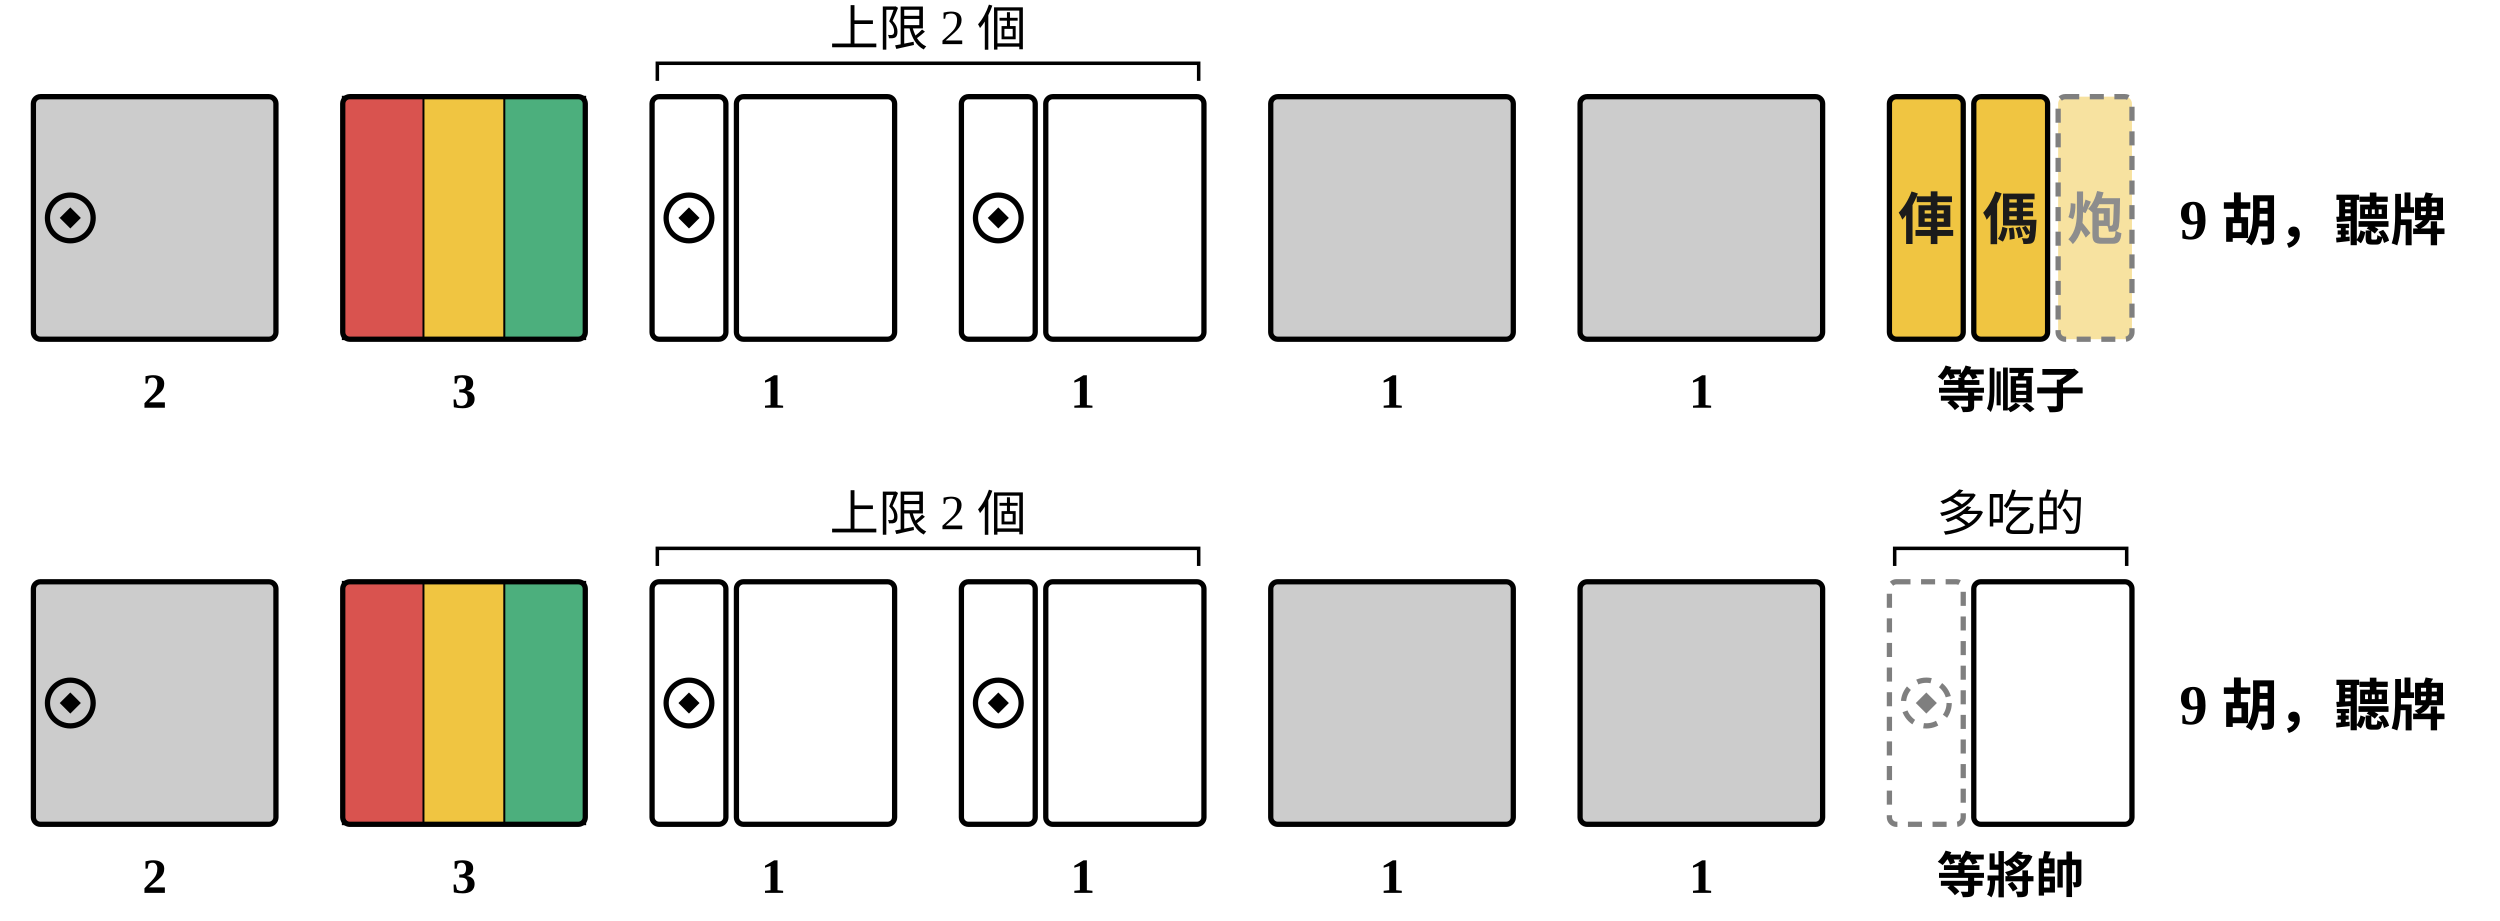
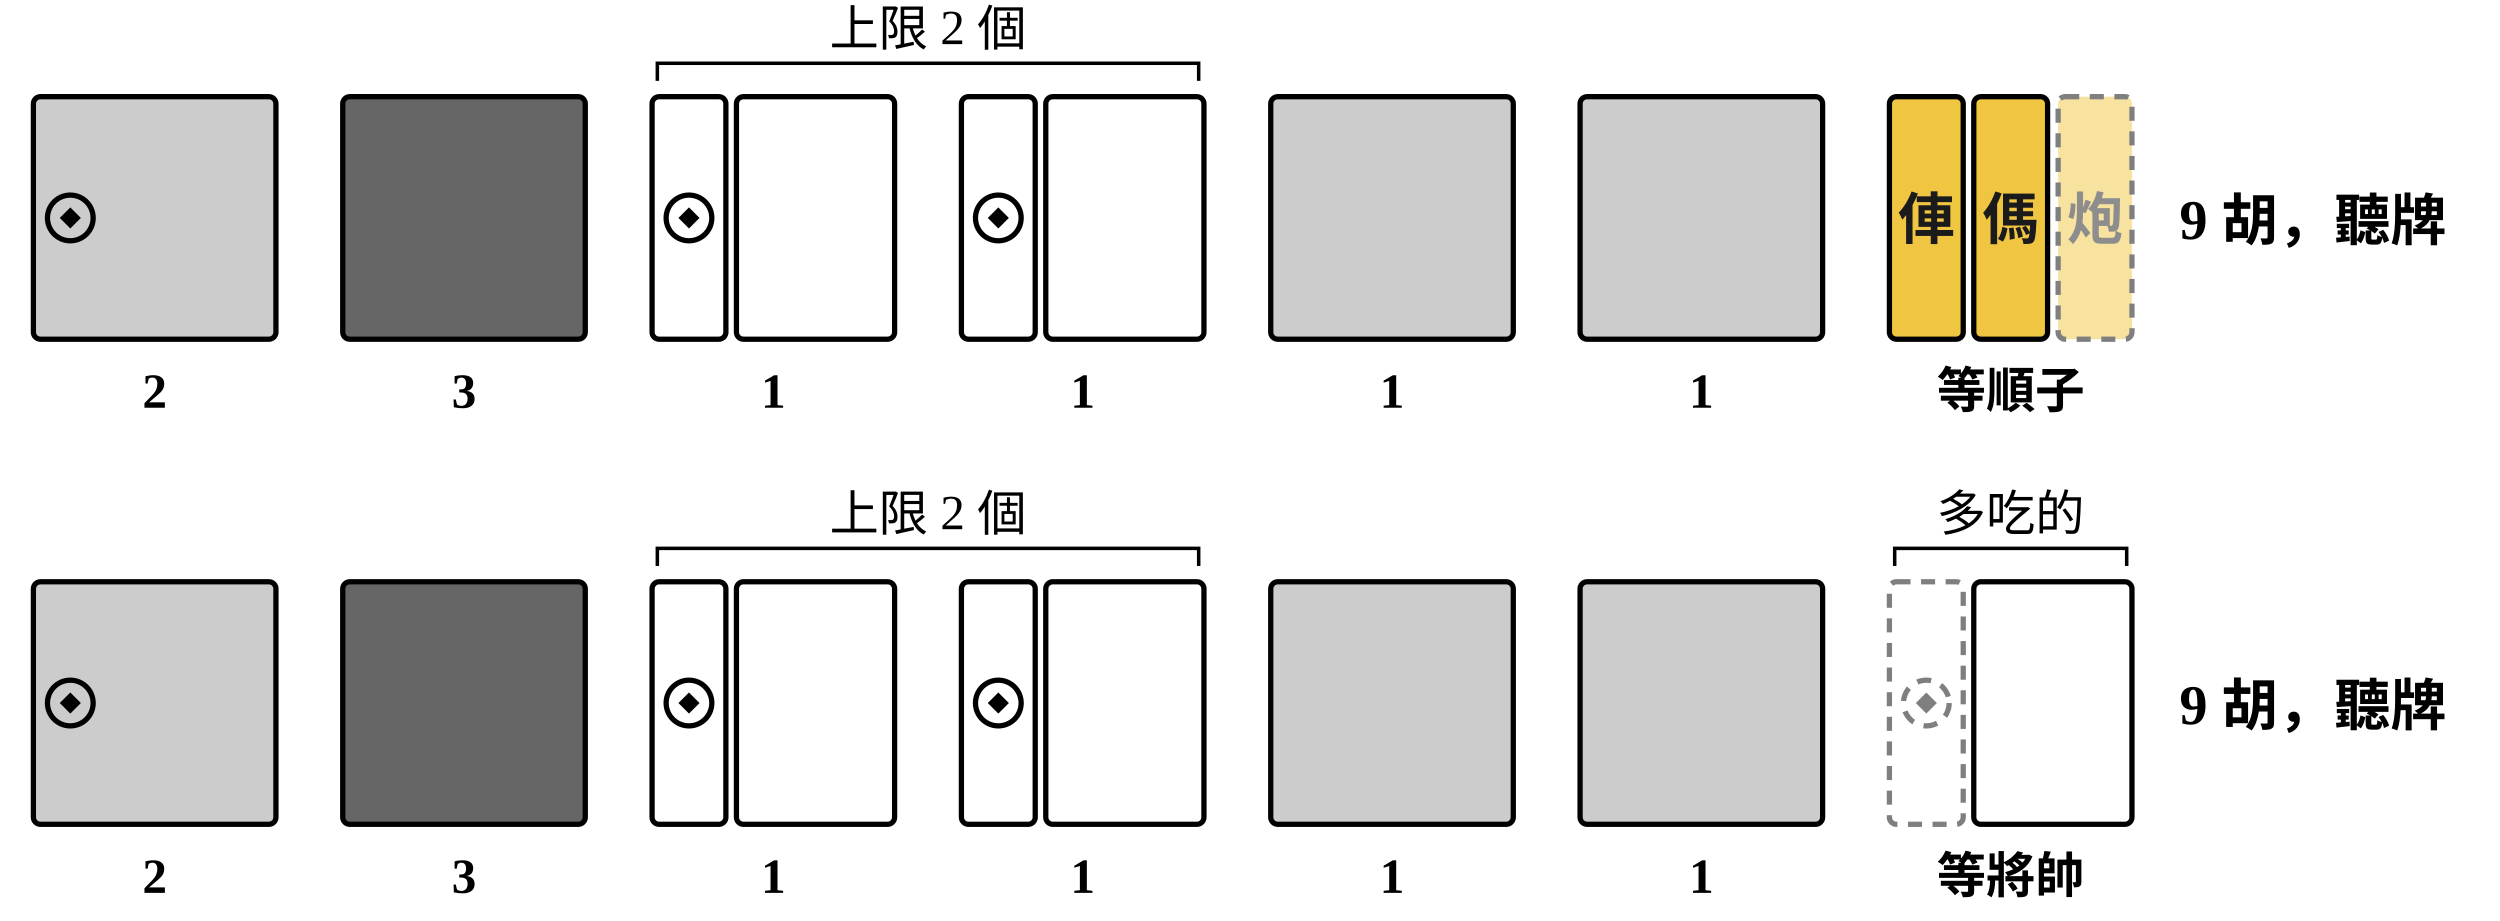
<svg xmlns="http://www.w3.org/2000/svg" viewBox="-8 0 711.2 262" width="711.2" height="262" role="img" aria-label="兩手牌都是 20 張 9 胡。上排照上限打，最後一組是車馬的搭子，等炮。下排多吃一個對子，最後一組是對子，等將帥來配">
  <g fill="currentColor" stroke="currentColor" stroke-width="1.5">
    <rect x="1.5" y="27.5" width="69" height="69" rx="2" fill-opacity="0.2" />
    <circle cx="12.0" cy="62.0" r="6.5" fill="none" />
    <path d="M12.0,59.0l3,3 -3,3 -3,-3z" stroke="none" />
-     <rect x="89.5" y="27.5" width="23" height="69" fill="#d9534f" stroke-width="0.5" />
-     <rect x="112.5" y="27.5" width="23" height="69" fill="#f0c541" stroke-width="0.5" />
-     <rect x="135.5" y="27.5" width="23" height="69" fill="#4caf7d" stroke-width="0.5" />
-     <rect x="89.5" y="27.5" width="69" height="69" rx="2" fill-opacity="0" />
+     <rect x="89.5" y="27.5" width="69" height="69" rx="2" fill-opacity="0.6" />
    <rect x="177.5" y="27.5" width="21" height="69" rx="2" fill-opacity="0" />
    <circle cx="188.0" cy="62.0" r="6.5" fill="none" />
    <path d="M188.0,59.0l3,3 -3,3 -3,-3z" stroke="none" />
    <rect x="201.5" y="27.5" width="45" height="69" rx="2" fill-opacity="0" />
    <rect x="265.5" y="27.5" width="21" height="69" rx="2" fill-opacity="0" />
    <circle cx="276.0" cy="62.0" r="6.5" fill="none" />
    <path d="M276.0,59.0l3,3 -3,3 -3,-3z" stroke="none" />
    <rect x="289.5" y="27.5" width="45" height="69" rx="2" fill-opacity="0" />
    <rect x="353.5" y="27.5" width="69" height="69" rx="2" fill-opacity="0.2" />
    <rect x="441.5" y="27.5" width="69" height="69" rx="2" fill-opacity="0.2" />
    <rect x="529.5" y="27.5" width="21" height="69" rx="2" fill="#f0c541" />
    <text x="540" y="68" fill="#1b1b1b" stroke="none" font-size="16" font-weight="bold" text-anchor="middle">俥</text>
    <rect x="553.5" y="27.5" width="21" height="69" rx="2" fill="#f0c541" />
    <text x="564" y="68" fill="#1b1b1b" stroke="none" font-size="16" font-weight="bold" text-anchor="middle">傌</text>
    <g opacity="0.5" stroke-dasharray="4 3">
      <rect x="577.5" y="27.5" width="21" height="69" rx="2" fill="#f0c541" />
      <text x="588" y="68" fill="#1b1b1b" stroke="none" font-size="16" font-weight="bold" text-anchor="middle">炮</text>
    </g>
    <path d="M179,23v-5H333v5" fill="none" stroke-width="1" />
    <rect x="1.5" y="165.5" width="69" height="69" rx="2" fill-opacity="0.2" />
    <circle cx="12.0" cy="200.0" r="6.5" fill="none" />
    <path d="M12.0,197.0l3,3 -3,3 -3,-3z" stroke="none" />
-     <rect x="89.5" y="165.5" width="23" height="69" fill="#d9534f" stroke-width="0.5" />
-     <rect x="112.5" y="165.5" width="23" height="69" fill="#f0c541" stroke-width="0.5" />
-     <rect x="135.5" y="165.5" width="23" height="69" fill="#4caf7d" stroke-width="0.5" />
-     <rect x="89.5" y="165.5" width="69" height="69" rx="2" fill-opacity="0" />
+     <rect x="89.5" y="165.5" width="69" height="69" rx="2" fill-opacity="0.6" />
    <rect x="177.5" y="165.5" width="21" height="69" rx="2" fill-opacity="0" />
    <circle cx="188.0" cy="200.0" r="6.5" fill="none" />
    <path d="M188.0,197.0l3,3 -3,3 -3,-3z" stroke="none" />
    <rect x="201.5" y="165.5" width="45" height="69" rx="2" fill-opacity="0" />
    <rect x="265.5" y="165.5" width="21" height="69" rx="2" fill-opacity="0" />
    <circle cx="276.0" cy="200.0" r="6.5" fill="none" />
    <path d="M276.0,197.0l3,3 -3,3 -3,-3z" stroke="none" />
    <rect x="289.5" y="165.5" width="45" height="69" rx="2" fill-opacity="0" />
    <rect x="353.5" y="165.5" width="69" height="69" rx="2" fill-opacity="0.2" />
    <rect x="441.5" y="165.5" width="69" height="69" rx="2" fill-opacity="0.2" />
    <g opacity="0.5" stroke-dasharray="4 3">
      <rect x="529.5" y="165.5" width="21" height="69" rx="2" fill-opacity="0" />
      <circle cx="540.0" cy="200.0" r="6.5" fill="none" />
      <path d="M540.0,197.0l3,3 -3,3 -3,-3z" stroke="none" />
    </g>
    <rect x="553.5" y="165.5" width="45" height="69" rx="2" fill-opacity="0" />
    <path d="M179,161v-5H333v5" fill="none" stroke-width="1" />
    <path d="M531,161v-5H597v5" fill="none" stroke-width="1" />
  </g>
  <g fill="currentColor" font-size="14" text-anchor="middle">
    <text x="36" y="116" font-weight="bold">2</text>
    <text x="124" y="116" font-weight="bold">3</text>
    <text x="212" y="116" font-weight="bold">1</text>
    <text x="300" y="116" font-weight="bold">1</text>
    <text x="388" y="116" font-weight="bold">1</text>
    <text x="476" y="116" font-weight="bold">1</text>
    <text x="564" y="116" font-weight="bold">等順子</text>
    <text x="256" y="13">上限 2 個</text>
    <text x="36" y="254" font-weight="bold">2</text>
    <text x="124" y="254" font-weight="bold">3</text>
    <text x="212" y="254" font-weight="bold">1</text>
    <text x="300" y="254" font-weight="bold">1</text>
    <text x="388" y="254" font-weight="bold">1</text>
    <text x="476" y="254" font-weight="bold">1</text>
    <text x="564" y="254" font-weight="bold">等將帥</text>
    <text x="256" y="151">上限 2 個</text>
    <text x="564" y="151">多吃的</text>
    <text x="612" y="68.0" font-size="16" font-weight="bold" text-anchor="start">9 胡，聽牌</text>
    <text x="612" y="206.0" font-size="16" font-weight="bold" text-anchor="start">9 胡，聽牌</text>
  </g>
</svg>
